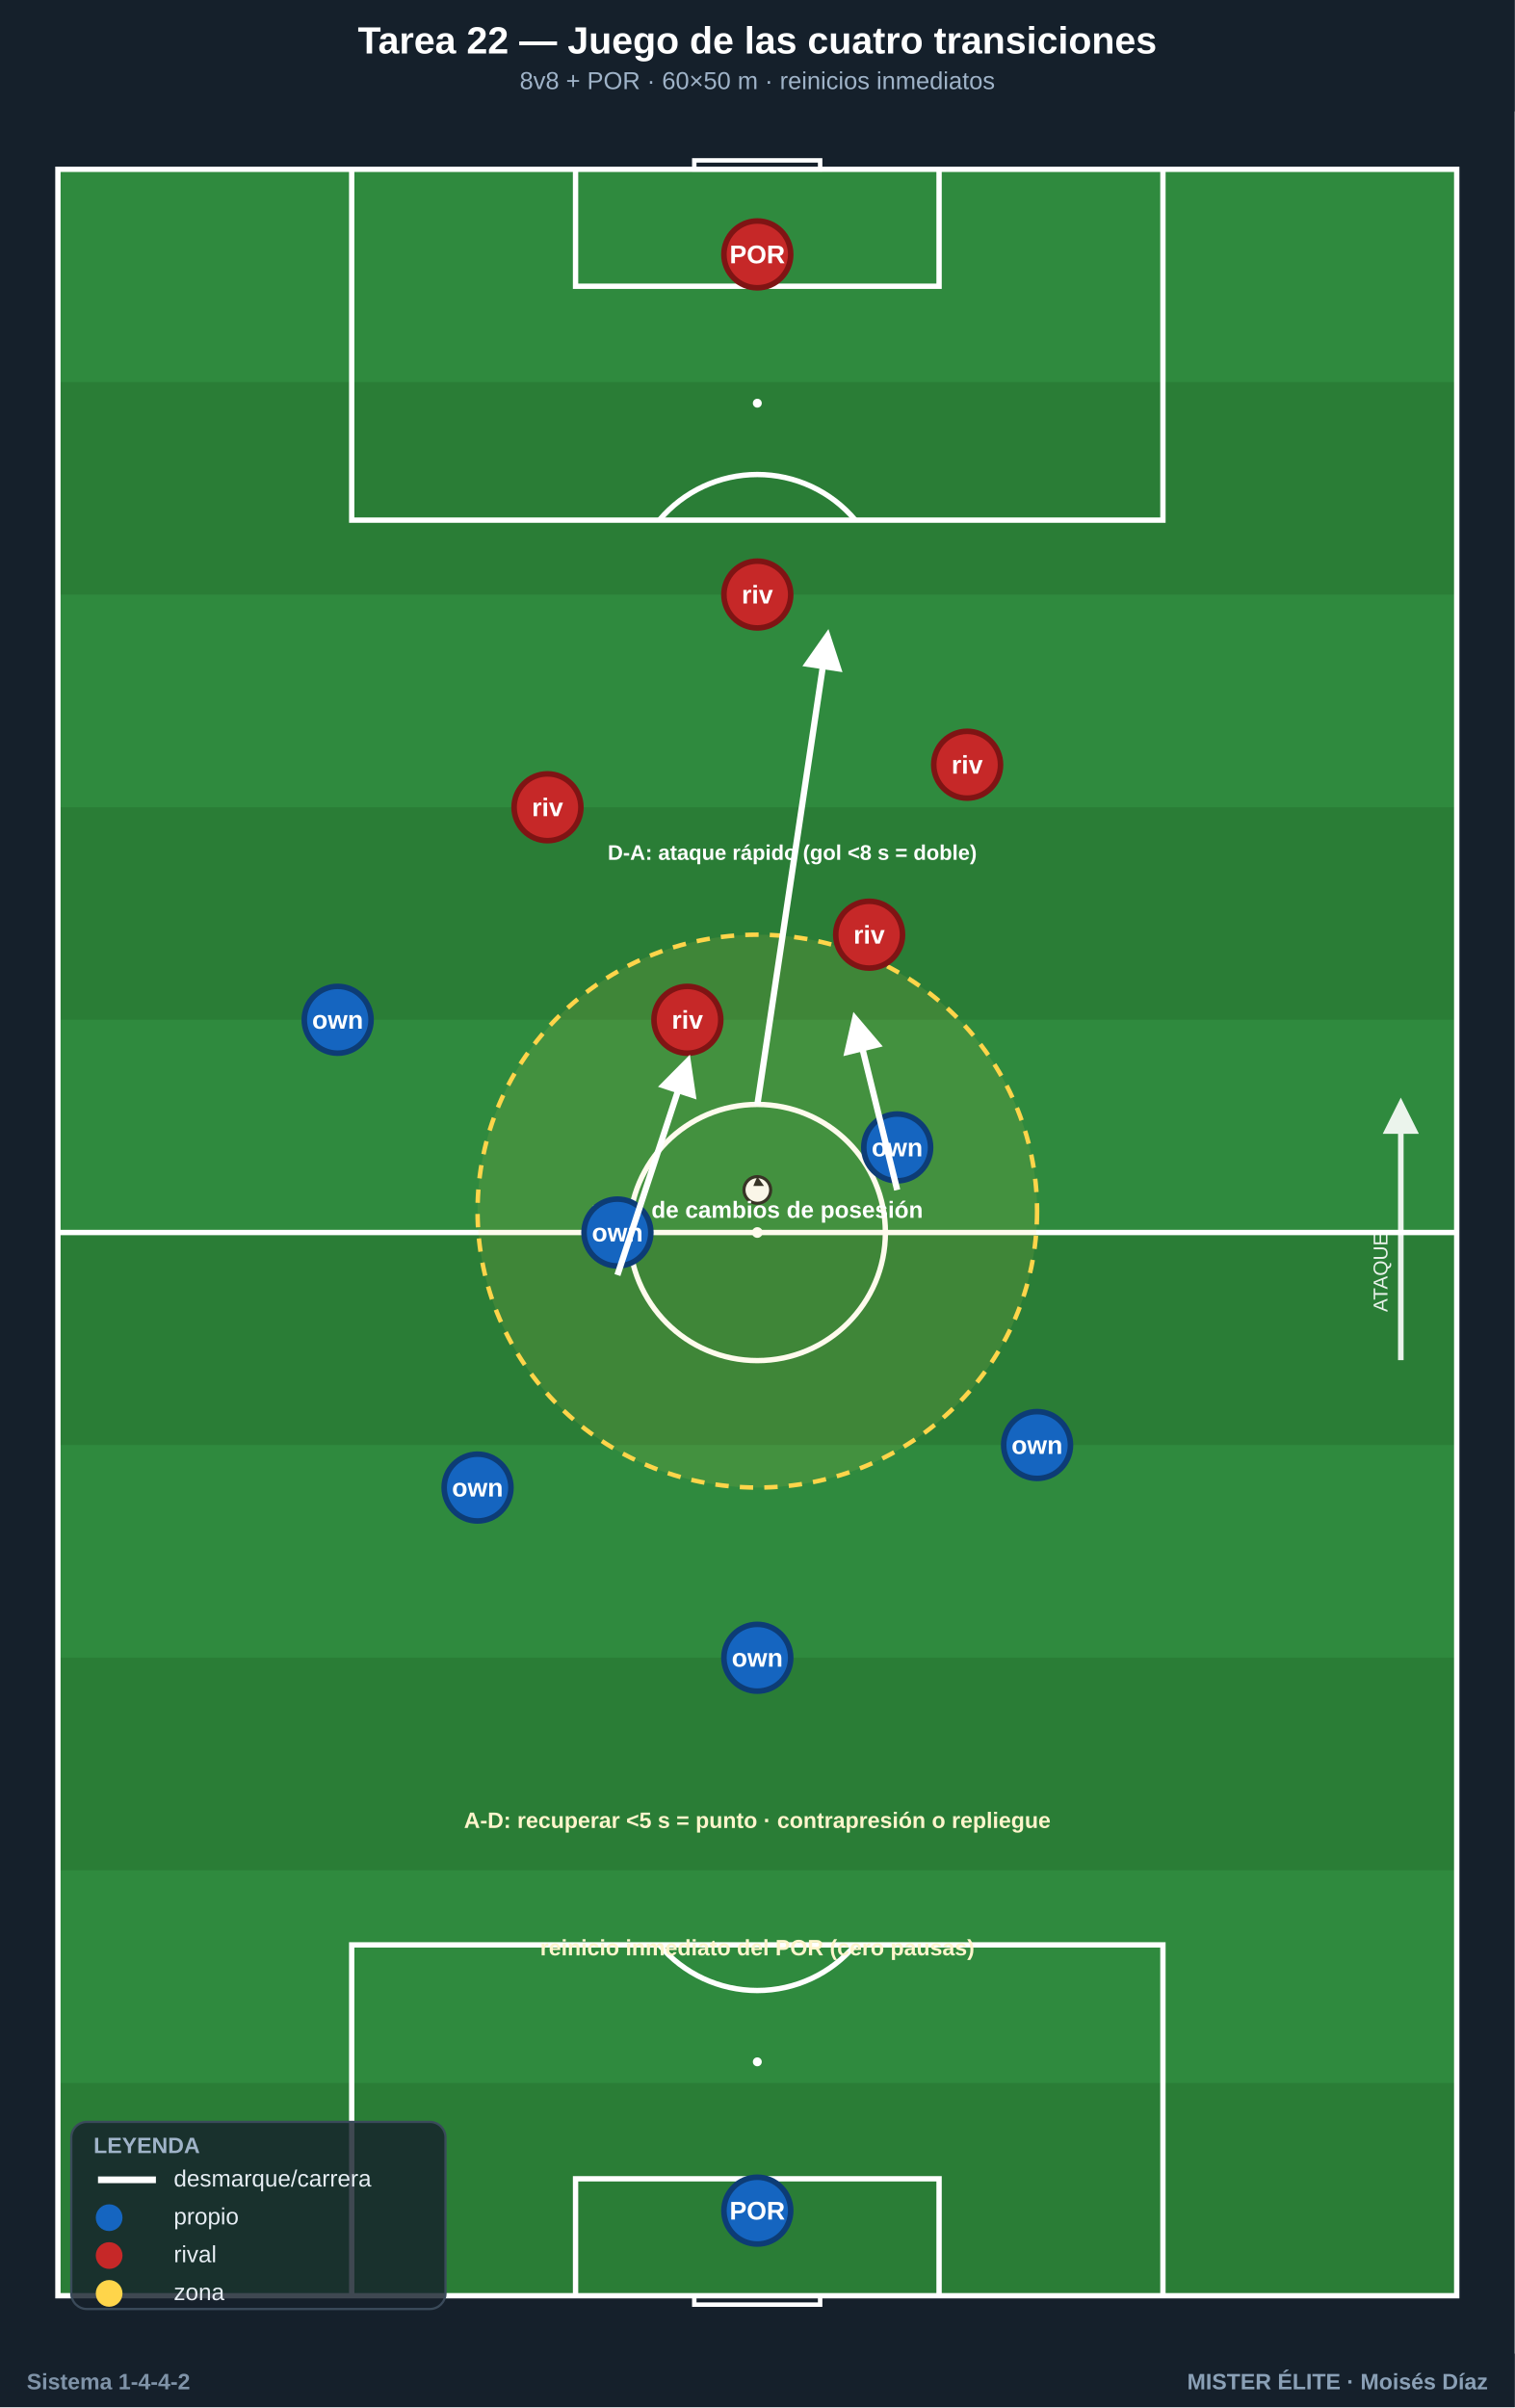
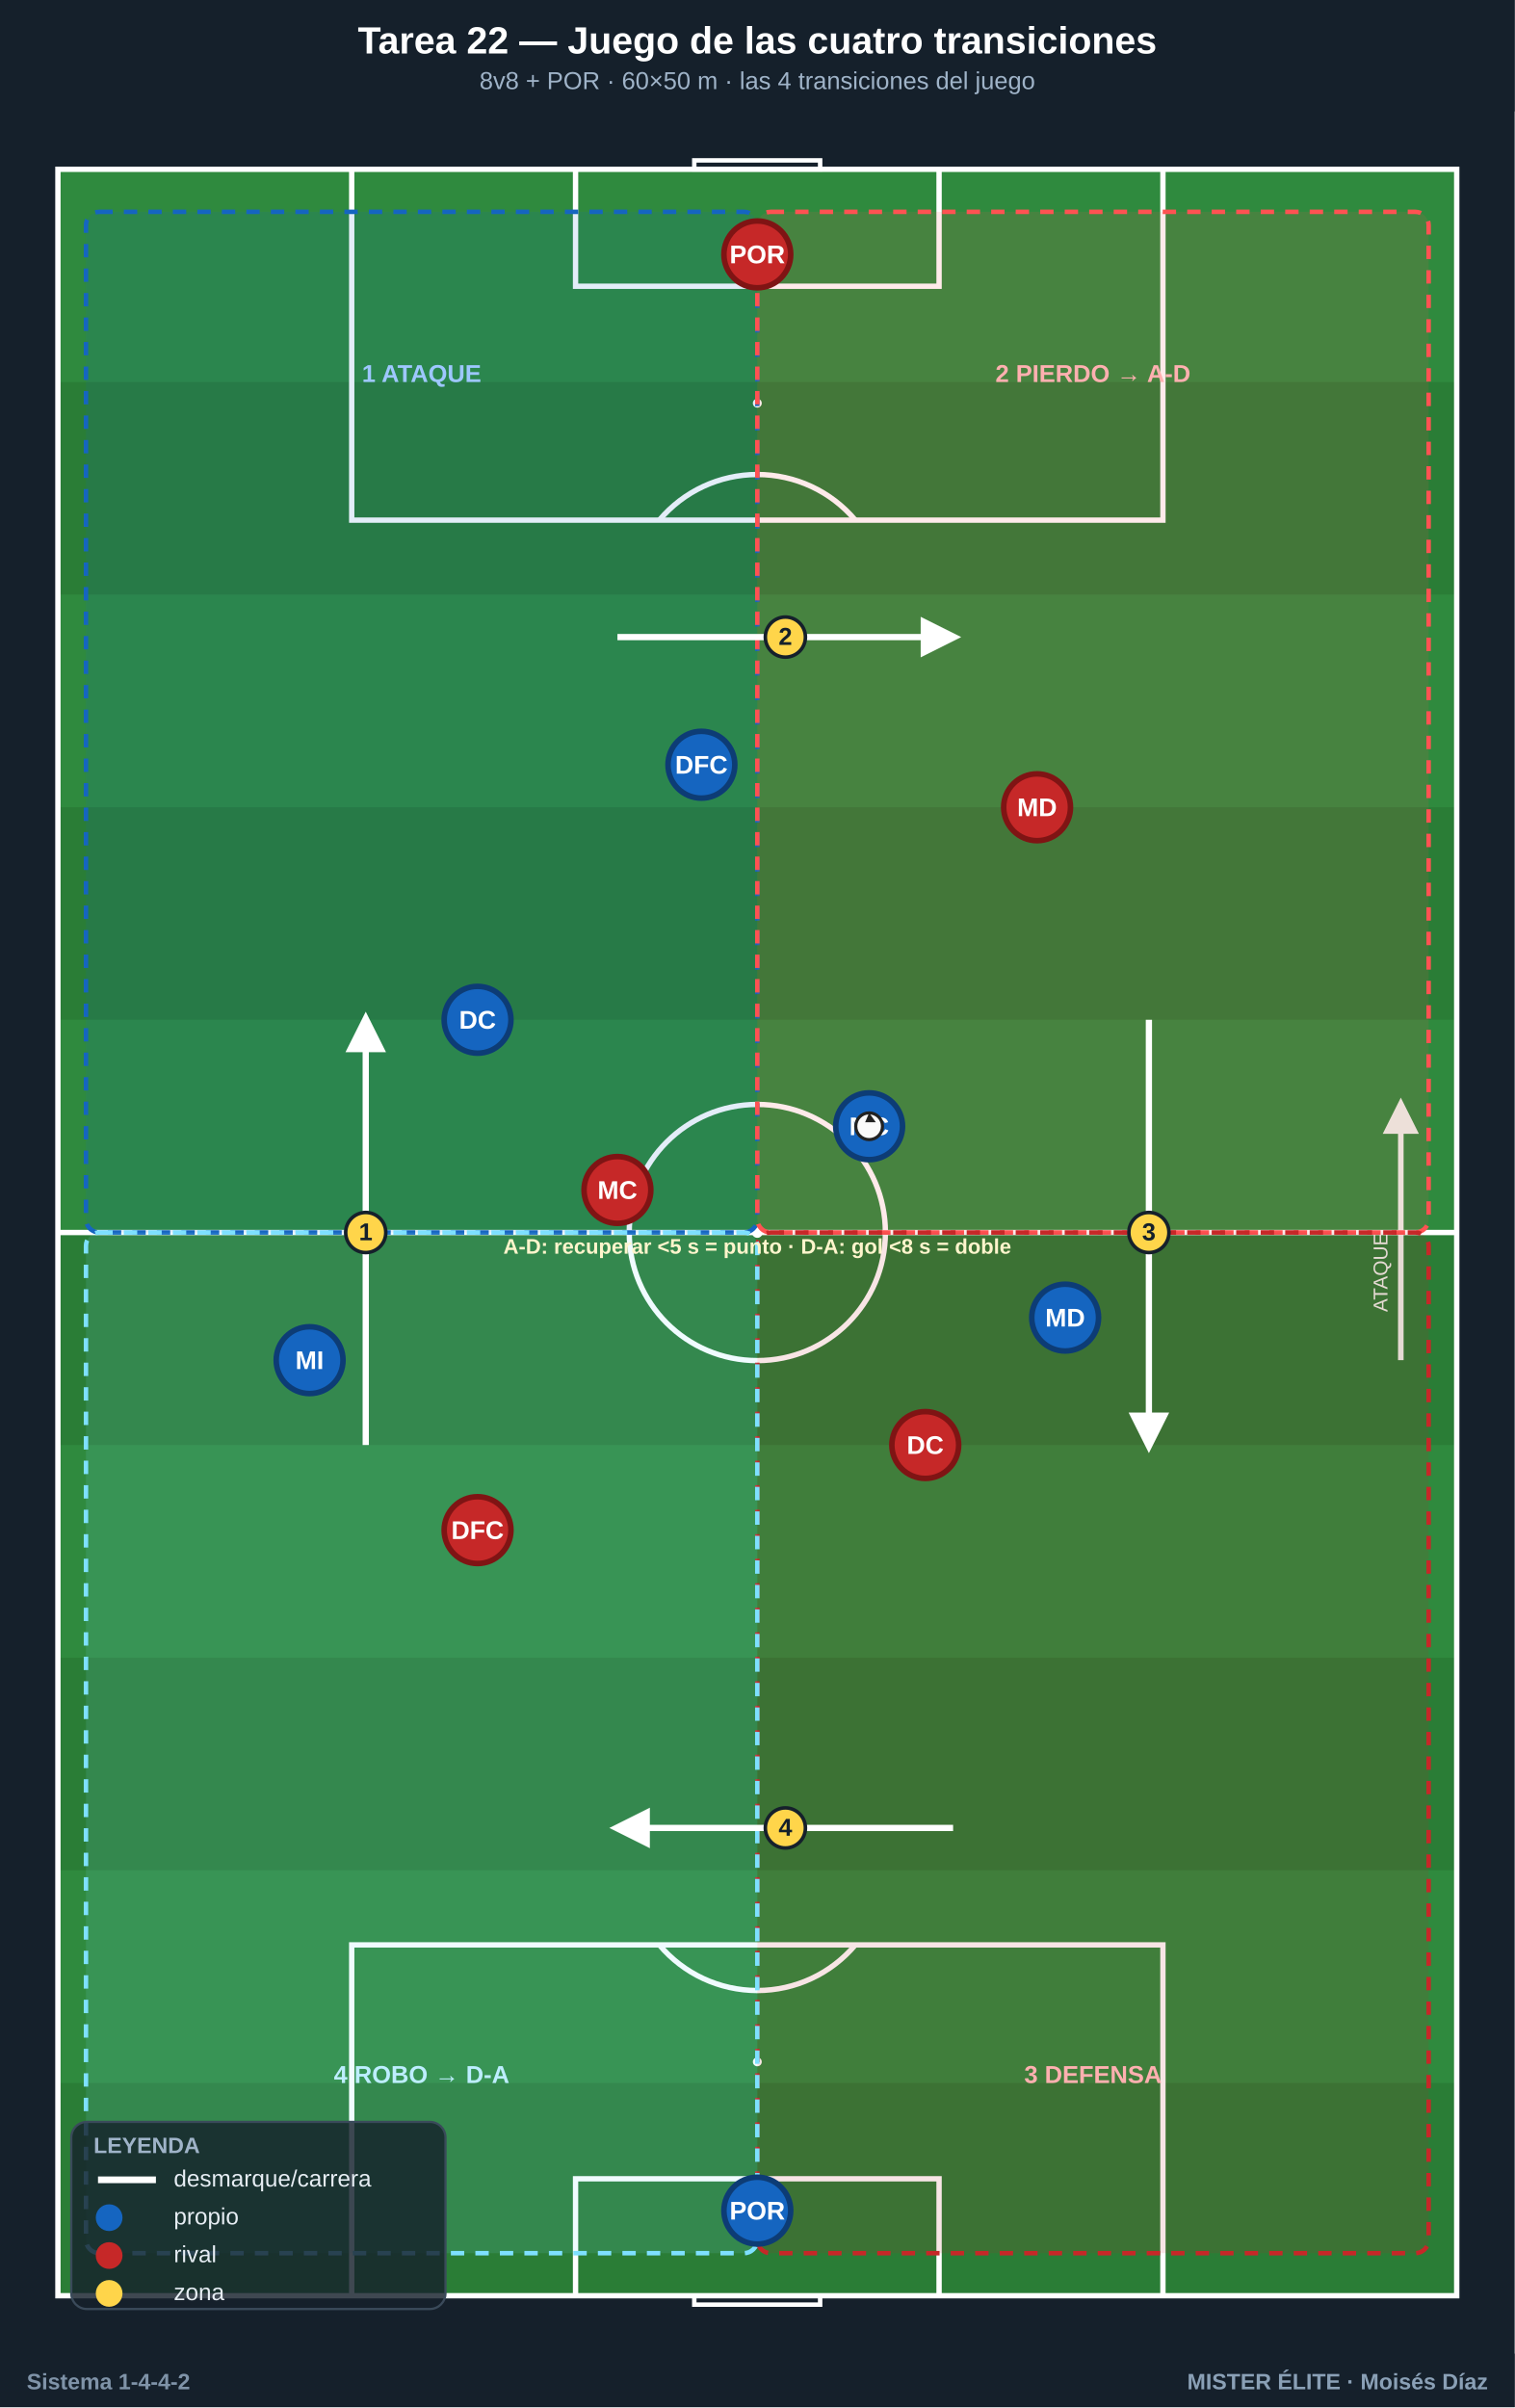
<svg xmlns="http://www.w3.org/2000/svg" viewBox="0 0 680 1081" width="680" height="1081" font-family="Segoe UI,Arial,sans-serif">
  <defs>
    <linearGradient id="sky" x1="0" y1="0" x2="0" y2="1">
      <stop offset="0" stop-color="#2f8a3e" />
      <stop offset="1" stop-color="#2b8139" />
    </linearGradient>
    <marker id="ah_pass" viewBox="0 0 10 10" refX="8" refY="5" markerWidth="6.5" markerHeight="6.5" orient="auto-start-reverse">
      <path d="M0,0 L10,5 L0,10 z" fill="#ffd54a" />
    </marker>
    <marker id="ah_run" viewBox="0 0 10 10" refX="8" refY="5" markerWidth="6.5" markerHeight="6.5" orient="auto-start-reverse">
      <path d="M0,0 L10,5 L0,10 z" fill="#ffffff" />
    </marker>
    <marker id="ah_drive" viewBox="0 0 10 10" refX="8" refY="5" markerWidth="6.5" markerHeight="6.5" orient="auto-start-reverse">
      <path d="M0,0 L10,5 L0,10 z" fill="#7ee0ff" />
    </marker>
    <marker id="ah_white" viewBox="0 0 10 10" refX="8" refY="5" markerWidth="6.5" markerHeight="6.5" orient="auto-start-reverse">
      <path d="M0,0 L10,5 L0,10 z" fill="#ffffff" />
    </marker>
  </defs>
  <rect x="0.0" y="0.0" width="680.0" height="1080.6" fill="#15202b" />
  <rect x="26.0" y="76.0" width="628.0" height="96.0" fill="#2f8a3e" />
  <rect x="26.0" y="171.5" width="628.0" height="96.0" fill="#2a7d36" />
  <rect x="26.0" y="266.9" width="628.0" height="96.0" fill="#2f8a3e" />
  <rect x="26.0" y="362.4" width="628.0" height="96.0" fill="#2a7d36" />
  <rect x="26.0" y="457.8" width="628.0" height="96.0" fill="#2f8a3e" />
  <rect x="26.0" y="553.3" width="628.0" height="96.0" fill="#2a7d36" />
  <rect x="26.0" y="648.7" width="628.0" height="96.0" fill="#2f8a3e" />
  <rect x="26.0" y="744.2" width="628.0" height="96.0" fill="#2a7d36" />
  <rect x="26.0" y="839.6" width="628.0" height="96.0" fill="#2f8a3e" />
  <rect x="26.0" y="935.1" width="628.0" height="96.0" fill="#2a7d36" />
  <rect x="26.0" y="76.0" width="628.0" height="954.6" fill="none" stroke="#ffffff" stroke-width="2.4" />
  <line x1="26.0" y1="553.3" x2="654.0" y2="553.3" stroke="#ffffff" stroke-width="2.4" opacity="1" />
  <circle cx="340.0" cy="553.3" r="57.5" fill="none" stroke="#ffffff" stroke-width="2.4" />
  <circle cx="340.0" cy="553.3" r="2.4" fill="#ffffff" />
  <path d="M157.9,76.0 L157.9,233.5 L522.1,233.5 L522.1,76.0" fill="none" stroke="#ffffff" stroke-width="2.4" />
  <path d="M258.4,76.0 L258.4,128.5 L421.6,128.5 L421.6,76.0" fill="none" stroke="#ffffff" stroke-width="2.4" />
  <circle cx="340.0" cy="181.0" r="2.0" fill="#ffffff" />
  <rect x="311.7" y="72.0" width="56.5" height="4" fill="none" stroke="#ffffff" stroke-width="2" />
  <path d="M296.0,233.5 A57.5,57.5 0 0 1 384.0,233.5" fill="none" stroke="#ffffff" stroke-width="2.4" />
  <path d="M157.9,1030.6 L157.9,873.1 L522.1,873.1 L522.1,1030.6" fill="none" stroke="#ffffff" stroke-width="2.4" />
  <path d="M258.4,1030.6 L258.4,978.1 L421.6,978.1 L421.6,1030.6" fill="none" stroke="#ffffff" stroke-width="2.4" />
  <circle cx="340.0" cy="925.6" r="2.0" fill="#ffffff" />
  <rect x="311.7" y="1030.6" width="56.5" height="4" fill="none" stroke="#ffffff" stroke-width="2" />
  <path d="M296.0,873.1 A57.5,57.5 0 0 0 384.0,873.1" fill="none" stroke="#ffffff" stroke-width="2.4" />
  <rect x="0.0" y="0.0" width="680.0" height="50.0" fill="#15202b" />
  <text x="340.0" y="24.0" font-family="Segoe UI,Arial,sans-serif" font-size="17" font-weight="800" fill="#ffffff" text-anchor="middle">Tarea 22 — Juego de las cuatro transiciones</text>
-   <text x="340.0" y="40.0" font-family="Segoe UI,Arial,sans-serif" font-size="11" font-weight="500" fill="#9fb3c8" text-anchor="middle">8v8 + POR · 60×50 m · reinicios inmediatos</text>
+   <text x="340.0" y="40.0" font-family="Segoe UI,Arial,sans-serif" font-size="11" font-weight="500" fill="#9fb3c8" text-anchor="middle">8v8 + POR · 60×50 m · las 4 transiciones del juego</text>
  <rect x="0.0" y="1056.6" width="680.0" height="24.0" fill="#15202b" />
  <text x="668.0" y="1072.6" font-family="Segoe UI,Arial,sans-serif" font-size="10" font-weight="700" fill="#8aa0b6" text-anchor="end">MISTER ÉLITE · Moisés Díaz</text>
  <text x="12.0" y="1072.6" font-family="Segoe UI,Arial,sans-serif" font-size="10" font-weight="600" fill="#7f93a8" text-anchor="start">Sistema 1-4-4-2</text>
  <g opacity="0.9">
    <line x1="628.9" y1="610.6" x2="628.9" y2="496.0" stroke="#ffffff" stroke-width="2.5" marker-end="url(#ah_white)" />
    <text x="622.9" y="553.3" font-family="Segoe UI,Arial" font-size="9" fill="#ffffff" text-anchor="end" transform="rotate(-90 622.9 553.3)">ATAQUE</text>
  </g>
+   <rect x="38.6" y="95.1" width="301.4" height="458.2" rx="6" fill="#1565c0" fill-opacity="0.12" stroke="#1565c0" stroke-width="2" stroke-dasharray="6 5" />
+   <text x="189.3" y="171.5" font-family="Segoe UI,Arial,sans-serif" font-size="11" font-weight="600" fill="#9ec7ff" text-anchor="middle">1 ATAQUE</text>
+   <rect x="340.0" y="95.1" width="301.4" height="458.2" rx="6" fill="#ff5252" fill-opacity="0.12" stroke="#ff5252" stroke-width="2" stroke-dasharray="6 5" />
+   <text x="490.7" y="171.5" font-family="Segoe UI,Arial,sans-serif" font-size="11" font-weight="600" fill="#ffb0b0" text-anchor="middle">2 PIERDO → A-D</text>
+   <rect x="340.0" y="553.3" width="301.4" height="458.2" rx="6" fill="#c62828" fill-opacity="0.12" stroke="#c62828" stroke-width="2" stroke-dasharray="6 5" />
+   <text x="490.7" y="935.1" font-family="Segoe UI,Arial,sans-serif" font-size="11" font-weight="600" fill="#ffb0b0" text-anchor="middle">3 DEFENSA</text>
+   <rect x="38.6" y="553.3" width="301.4" height="458.2" rx="6" fill="#7ee0ff" fill-opacity="0.12" stroke="#7ee0ff" stroke-width="2" stroke-dasharray="6 5" />
+   <text x="189.3" y="935.1" font-family="Segoe UI,Arial,sans-serif" font-size="11" font-weight="600" fill="#bdeeff" text-anchor="middle">4 ROBO → D-A</text>
  <g>
    <circle cx="340.0" cy="992.4" r="15" fill="#1565c0" stroke="#0d3c75" stroke-width="2.5" />
    <text x="340.0" y="996.4" font-family="Segoe UI,Arial" font-size="11.5" font-weight="800" fill="#fff" text-anchor="middle">POR</text>
  </g>
  <g>
    <circle cx="340.0" cy="114.2" r="15" fill="#c62828" stroke="#7f1414" stroke-width="2.5" />
    <text x="340.0" y="118.2" font-family="Segoe UI,Arial" font-size="11.5" font-weight="800" fill="#fff" text-anchor="middle">POR</text>
  </g>
-   <circle cx="340.0" cy="534.2" r="6.0" fill="#fafafa" stroke="#222" stroke-width="1.4" />
-   <path d="M340.0,528.2 l3.0,4.2 l-4.8,0 z" fill="#222" />
-   <ellipse cx="340.0" cy="543.7" rx="125.6" ry="124.1" fill="#ffd54a" fill-opacity="0.1" stroke="#ffd54a" stroke-width="2" stroke-dasharray="6 5" />
-   <text x="340.0" y="546.7" font-family="Segoe UI,Arial,sans-serif" font-size="10.5" font-weight="700" fill="#fff" text-anchor="middle">zona de cambios de posesión</text>
  <g>
-     <circle cx="277.2" cy="553.3" r="15" fill="#1565c0" stroke="#0d3c75" stroke-width="2.5" />
-     <text x="277.2" y="557.3" font-family="Segoe UI,Arial" font-size="11.5" font-weight="800" fill="#fff" text-anchor="middle">own</text>
+     <circle cx="214.4" cy="457.8" r="15" fill="#1565c0" stroke="#0d3c75" stroke-width="2.5" />
+     <text x="214.4" y="461.8" font-family="Segoe UI,Arial" font-size="11.5" font-weight="800" fill="#fff" text-anchor="middle">DC</text>
  </g>
  <g>
-     <circle cx="402.8" cy="515.1" r="15" fill="#1565c0" stroke="#0d3c75" stroke-width="2.5" />
-     <text x="402.8" y="519.1" font-family="Segoe UI,Arial" font-size="11.5" font-weight="800" fill="#fff" text-anchor="middle">own</text>
+     <circle cx="390.2" cy="505.6" r="15" fill="#1565c0" stroke="#0d3c75" stroke-width="2.5" />
+     <text x="390.2" y="509.6" font-family="Segoe UI,Arial" font-size="11.5" font-weight="800" fill="#fff" text-anchor="middle">MC</text>
  </g>
  <g>
-     <circle cx="214.4" cy="667.8" r="15" fill="#1565c0" stroke="#0d3c75" stroke-width="2.5" />
-     <text x="214.4" y="671.8" font-family="Segoe UI,Arial" font-size="11.5" font-weight="800" fill="#fff" text-anchor="middle">own</text>
+     <circle cx="139.0" cy="610.6" r="15" fill="#1565c0" stroke="#0d3c75" stroke-width="2.5" />
+     <text x="139.0" y="614.6" font-family="Segoe UI,Arial" font-size="11.5" font-weight="800" fill="#fff" text-anchor="middle">MI</text>
  </g>
  <g>
-     <circle cx="465.6" cy="648.7" r="15" fill="#1565c0" stroke="#0d3c75" stroke-width="2.5" />
-     <text x="465.6" y="652.7" font-family="Segoe UI,Arial" font-size="11.5" font-weight="800" fill="#fff" text-anchor="middle">own</text>
+     <circle cx="478.2" cy="591.5" r="15" fill="#1565c0" stroke="#0d3c75" stroke-width="2.5" />
+     <text x="478.2" y="595.5" font-family="Segoe UI,Arial" font-size="11.5" font-weight="800" fill="#fff" text-anchor="middle">MD</text>
  </g>
  <g>
-     <circle cx="340.0" cy="744.2" r="15" fill="#1565c0" stroke="#0d3c75" stroke-width="2.5" />
-     <text x="340.0" y="748.2" font-family="Segoe UI,Arial" font-size="11.5" font-weight="800" fill="#fff" text-anchor="middle">own</text>
+     <circle cx="314.9" cy="343.3" r="15" fill="#1565c0" stroke="#0d3c75" stroke-width="2.5" />
+     <text x="314.9" y="347.3" font-family="Segoe UI,Arial" font-size="11.5" font-weight="800" fill="#fff" text-anchor="middle">DFC</text>
  </g>
  <g>
-     <circle cx="151.6" cy="457.8" r="15" fill="#1565c0" stroke="#0d3c75" stroke-width="2.5" />
-     <text x="151.6" y="461.8" font-family="Segoe UI,Arial" font-size="11.5" font-weight="800" fill="#fff" text-anchor="middle">own</text>
+     <circle cx="277.2" cy="534.2" r="15" fill="#c62828" stroke="#7f1414" stroke-width="2.5" />
+     <text x="277.2" y="538.2" font-family="Segoe UI,Arial" font-size="11.5" font-weight="800" fill="#fff" text-anchor="middle">MC</text>
  </g>
  <g>
-     <circle cx="308.6" cy="457.8" r="15" fill="#c62828" stroke="#7f1414" stroke-width="2.5" />
-     <text x="308.6" y="461.8" font-family="Segoe UI,Arial" font-size="11.5" font-weight="800" fill="#fff" text-anchor="middle">riv</text>
+     <circle cx="415.4" cy="648.7" r="15" fill="#c62828" stroke="#7f1414" stroke-width="2.5" />
+     <text x="415.4" y="652.7" font-family="Segoe UI,Arial" font-size="11.5" font-weight="800" fill="#fff" text-anchor="middle">DC</text>
  </g>
  <g>
-     <circle cx="390.2" cy="419.6" r="15" fill="#c62828" stroke="#7f1414" stroke-width="2.5" />
-     <text x="390.2" y="423.6" font-family="Segoe UI,Arial" font-size="11.5" font-weight="800" fill="#fff" text-anchor="middle">riv</text>
+     <circle cx="214.4" cy="686.9" r="15" fill="#c62828" stroke="#7f1414" stroke-width="2.5" />
+     <text x="214.4" y="690.9" font-family="Segoe UI,Arial" font-size="11.5" font-weight="800" fill="#fff" text-anchor="middle">DFC</text>
  </g>
  <g>
-     <circle cx="245.8" cy="362.4" r="15" fill="#c62828" stroke="#7f1414" stroke-width="2.5" />
-     <text x="245.8" y="366.4" font-family="Segoe UI,Arial" font-size="11.5" font-weight="800" fill="#fff" text-anchor="middle">riv</text>
+     <circle cx="465.6" cy="362.4" r="15" fill="#c62828" stroke="#7f1414" stroke-width="2.5" />
+     <text x="465.6" y="366.4" font-family="Segoe UI,Arial" font-size="11.5" font-weight="800" fill="#fff" text-anchor="middle">MD</text>
+   </g>
+   <circle cx="390.2" cy="505.6" r="6.0" fill="#fafafa" stroke="#222" stroke-width="1.4" />
+   <path d="M390.2,499.6 l3.0,4.2 l-4.8,0 z" fill="#222" />
+   <line x1="277.2" y1="286.0" x2="427.9" y2="286.0" stroke="#ffffff" stroke-width="2.8" marker-end="url(#ah_run)" />
+   <line x1="515.8" y1="457.8" x2="515.8" y2="648.7" stroke="#ffffff" stroke-width="2.8" marker-end="url(#ah_run)" />
+   <line x1="427.9" y1="820.6" x2="277.2" y2="820.6" stroke="#ffffff" stroke-width="2.8" marker-end="url(#ah_run)" />
+   <line x1="164.2" y1="648.7" x2="164.2" y2="457.8" stroke="#ffffff" stroke-width="2.8" marker-end="url(#ah_run)" />
+   <g>
+     <circle cx="352.6" cy="286.0" r="9" fill="#ffd54a" stroke="#15202b" stroke-width="1.6" />
+     <text x="352.6" y="289.5" font-family="Segoe UI,Arial" font-size="11" font-weight="800" fill="#15202b" text-anchor="middle">2</text>
  </g>
  <g>
-     <circle cx="434.2" cy="343.3" r="15" fill="#c62828" stroke="#7f1414" stroke-width="2.5" />
-     <text x="434.2" y="347.3" font-family="Segoe UI,Arial" font-size="11.5" font-weight="800" fill="#fff" text-anchor="middle">riv</text>
+     <circle cx="515.8" cy="553.3" r="9" fill="#ffd54a" stroke="#15202b" stroke-width="1.6" />
+     <text x="515.8" y="556.8" font-family="Segoe UI,Arial" font-size="11" font-weight="800" fill="#15202b" text-anchor="middle">3</text>
  </g>
  <g>
-     <circle cx="340.0" cy="266.9" r="15" fill="#c62828" stroke="#7f1414" stroke-width="2.5" />
-     <text x="340.0" y="270.9" font-family="Segoe UI,Arial" font-size="11.5" font-weight="800" fill="#fff" text-anchor="middle">riv</text>
+     <circle cx="352.6" cy="820.6" r="9" fill="#ffd54a" stroke="#15202b" stroke-width="1.6" />
+     <text x="352.6" y="824.1" font-family="Segoe UI,Arial" font-size="11" font-weight="800" fill="#15202b" text-anchor="middle">4</text>
  </g>
-   <line x1="340.0" y1="496.0" x2="371.4" y2="286.0" stroke="#ffffff" stroke-width="2.8" marker-end="url(#ah_run)" />
-   <text x="355.7" y="386.0" font-family="Segoe UI,Arial,sans-serif" font-size="9.5" font-weight="700" fill="#ffffff" text-anchor="middle">D-A: ataque rápido (gol &lt;8 s = doble)</text>
-   <line x1="277.2" y1="572.4" x2="308.6" y2="476.9" stroke="#ffffff" stroke-width="2.8" marker-end="url(#ah_run)" />
-   <line x1="402.8" y1="534.2" x2="384.0" y2="457.8" stroke="#ffffff" stroke-width="2.8" marker-end="url(#ah_run)" />
-   <text x="340.0" y="820.6" font-family="Segoe UI,Arial,sans-serif" font-size="10" font-weight="600" fill="#fff5cc" text-anchor="middle">A-D: recuperar &lt;5 s = punto · contrapresión o repliegue</text>
-   <text x="340.0" y="877.8" font-family="Segoe UI,Arial,sans-serif" font-size="10" font-weight="600" fill="#fff5cc" text-anchor="middle">reinicio inmediato del POR (cero pausas)</text>
+   <g>
+     <circle cx="164.2" cy="553.3" r="9" fill="#ffd54a" stroke="#15202b" stroke-width="1.6" />
+     <text x="164.2" y="556.8" font-family="Segoe UI,Arial" font-size="11" font-weight="800" fill="#15202b" text-anchor="middle">1</text>
+   </g>
+   <text x="340.0" y="562.8" font-family="Segoe UI,Arial,sans-serif" font-size="9.5" font-weight="600" fill="#fff5cc" text-anchor="middle">A-D: recuperar &lt;5 s = punto  ·  D-A: gol &lt;8 s = doble</text>
  <g>
    <rect x="32" y="952.56" width="168" height="84" rx="7" fill="#15202b" fill-opacity="0.82" stroke="#3a4a5a" stroke-width="1" />
    <text x="42" y="966.56" font-family="Segoe UI,Arial" font-size="10" font-weight="800" fill="#9fb3c8">LEYENDA</text>
    <line x1="44" y1="978.56" x2="70" y2="978.56" stroke="#ffffff" stroke-width="3" />
    <text x="78" y="981.56" font-family="Segoe UI,Arial" font-size="10.5" fill="#e6edf3">desmarque/carrera</text>
    <circle cx="49" cy="995.56" r="6" fill="#1565c0" />
    <text x="78" y="998.56" font-family="Segoe UI,Arial" font-size="10.5" fill="#e6edf3">propio</text>
    <circle cx="49" cy="1012.56" r="6" fill="#c62828" />
    <text x="78" y="1015.56" font-family="Segoe UI,Arial" font-size="10.5" fill="#e6edf3">rival</text>
    <circle cx="49" cy="1029.56" r="6" fill="#ffd54a" />
    <text x="78" y="1032.56" font-family="Segoe UI,Arial" font-size="10.5" fill="#e6edf3">zona</text>
  </g>
</svg>
